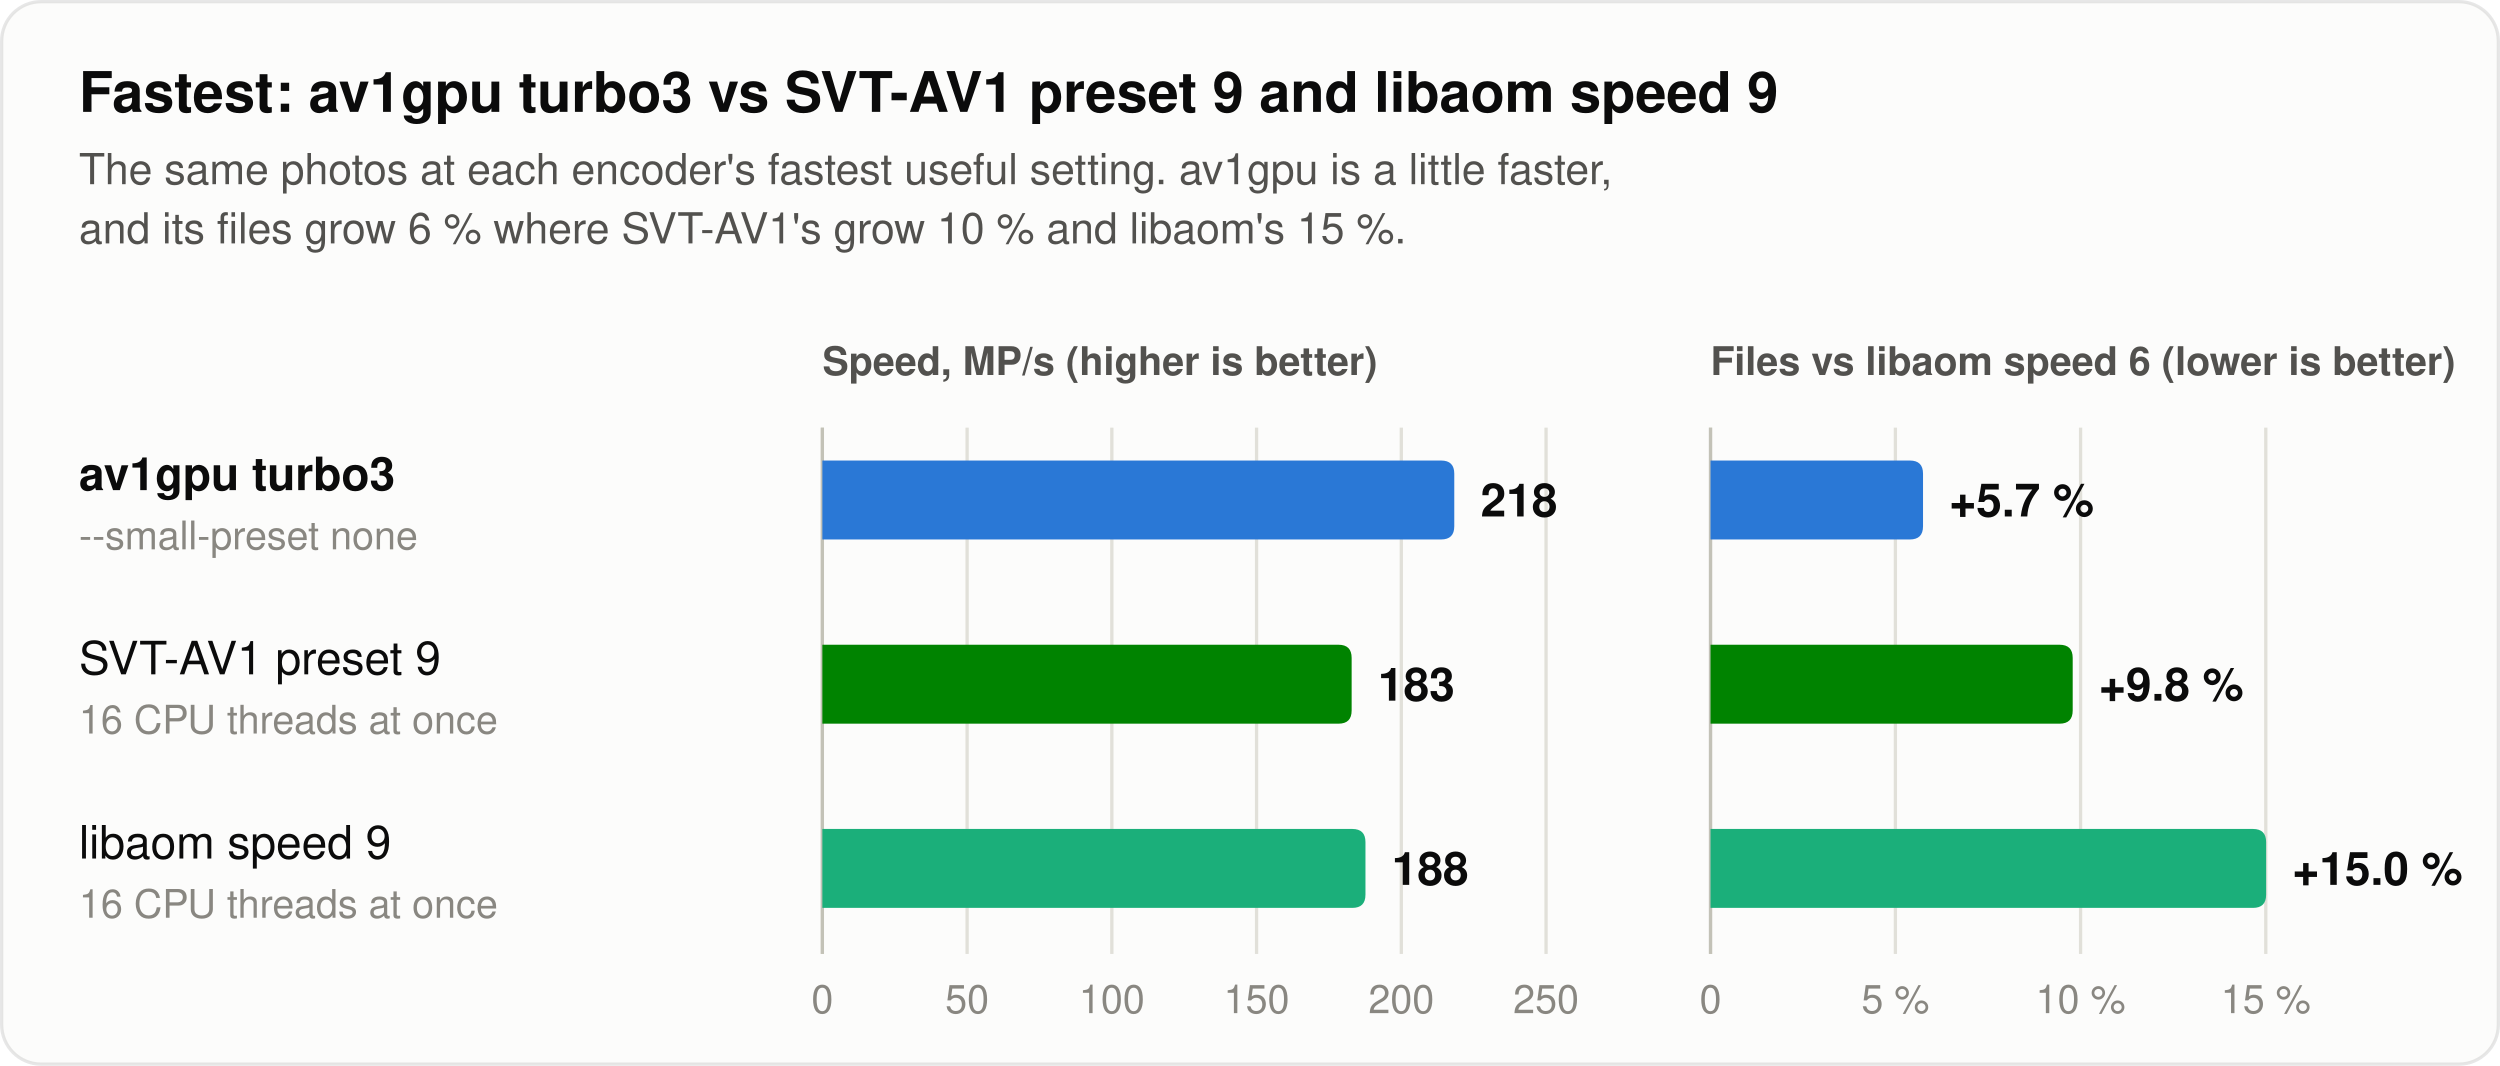
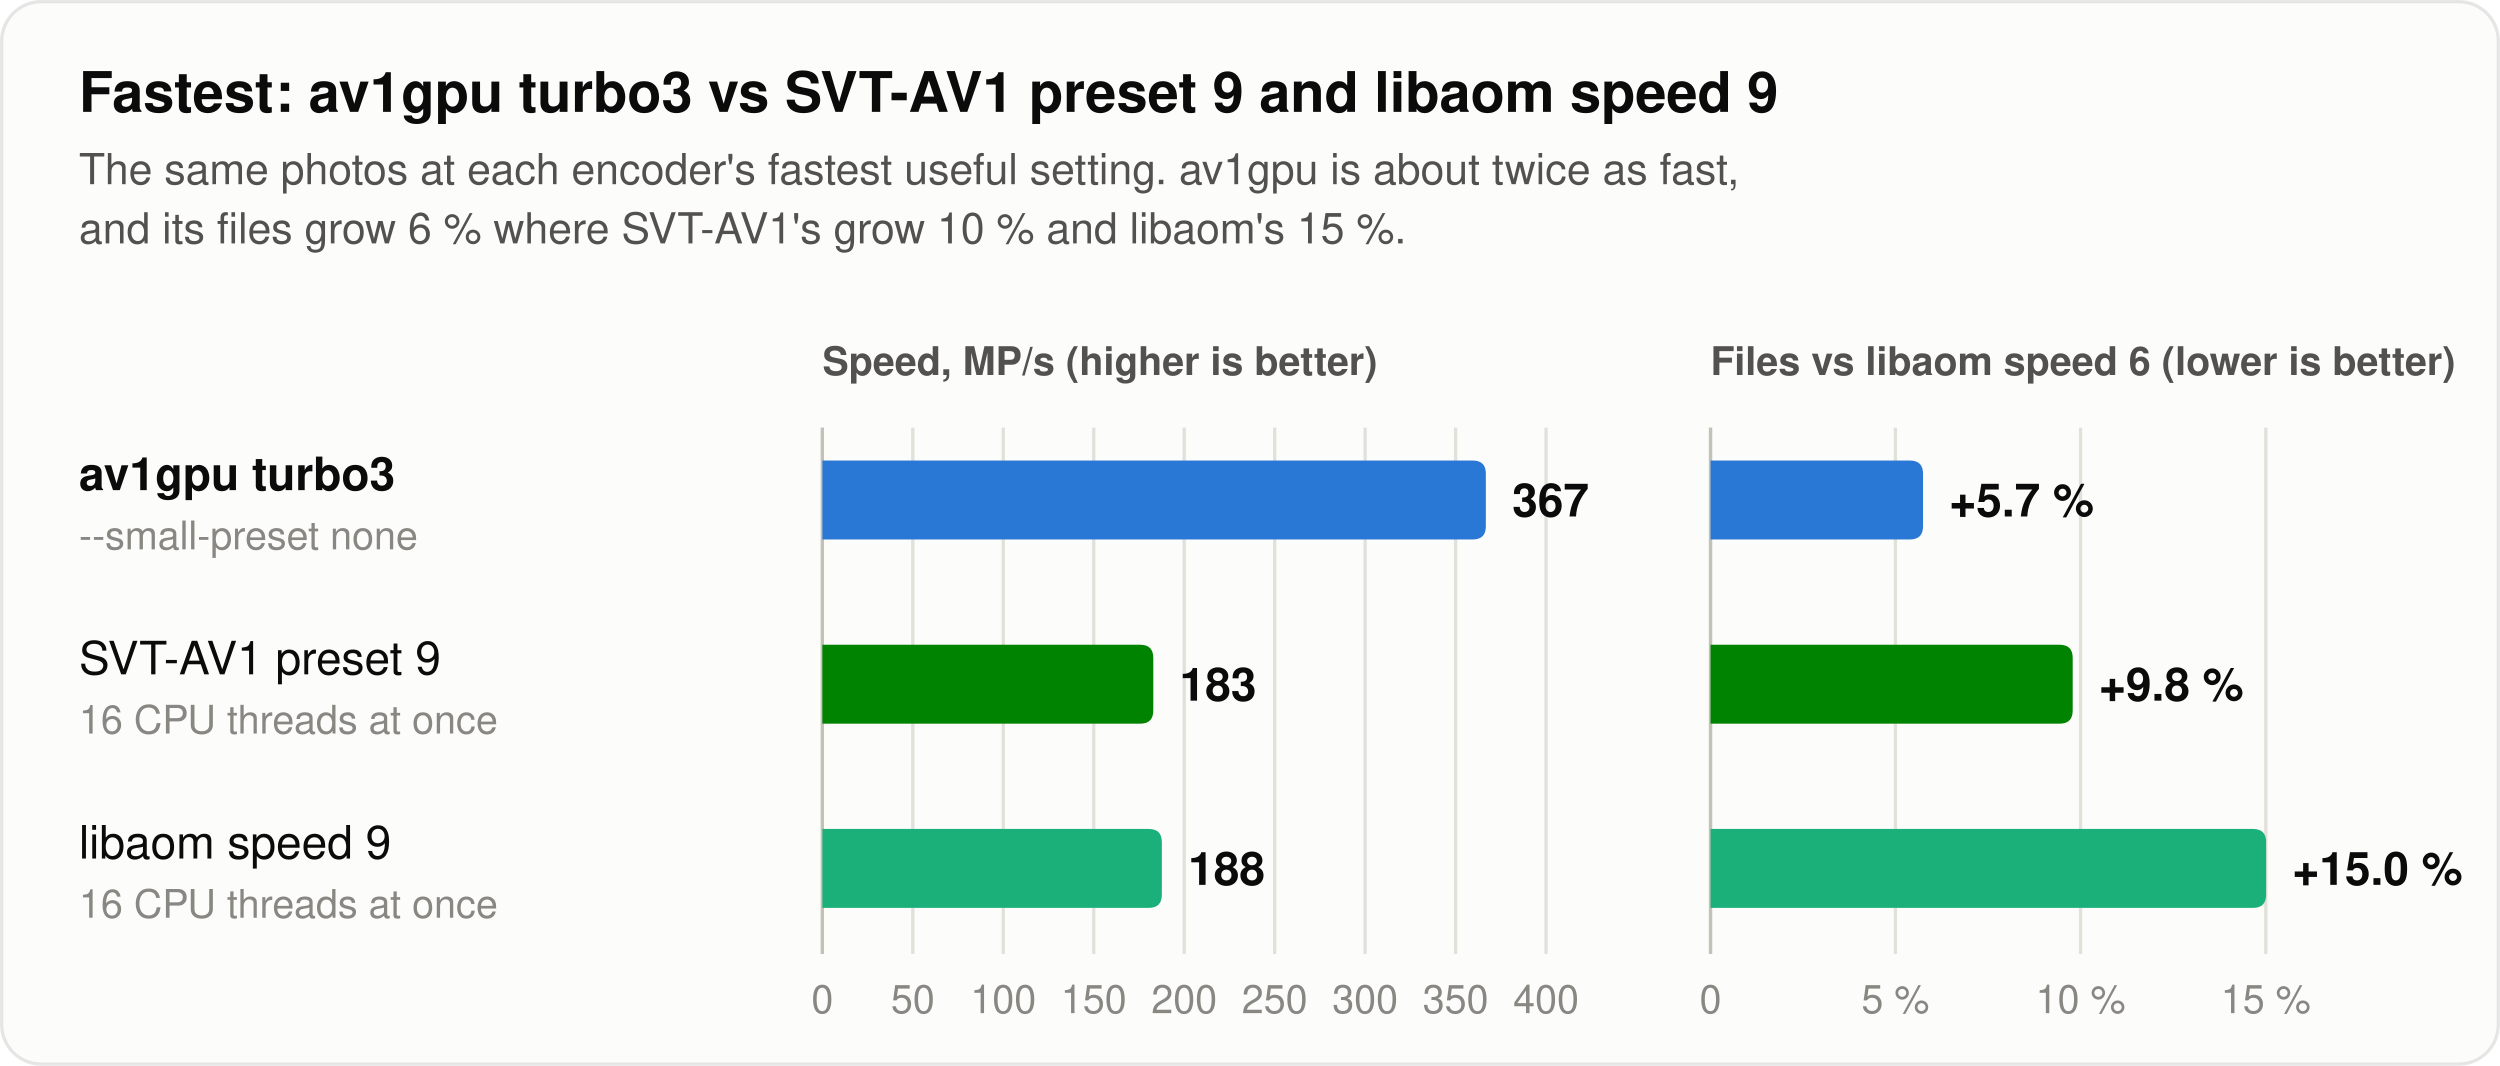
<svg xmlns="http://www.w3.org/2000/svg" width="760" height="324" viewBox="0 0 760 324" font-family="system-ui,-apple-system,'Segoe UI',Helvetica,Arial,sans-serif" role="img" aria-label="Fastest: av1gpu turbo3 vs SVT-AV1 preset 9 and libaom speed 9">
  <rect x="0.5" y="0.5" width="759" height="323" rx="12" fill="#fcfcfb" stroke="rgba(11,11,11,0.10)" />
  <text x="24.0" y="34.0" font-size="17" fill="#0b0b0b" text-anchor="start" font-weight="600">Fastest: av1gpu turbo3 vs SVT-AV1 preset 9 and libaom speed 9</text>
-   <text x="24.0" y="56.0" font-size="13" fill="#52514e" text-anchor="start" font-weight="400">The same photos at each encoder's fastest useful setting. av1gpu is a little faster,</text>
+   <text x="24.0" y="56.0" font-size="13" fill="#52514e" text-anchor="start" font-weight="400">The same photos at each encoder's fastest useful setting. av1gpu is about twice as fast,</text>
  <text x="24.0" y="74.0" font-size="13" fill="#52514e" text-anchor="start" font-weight="400">and its files grow 6 % where SVT-AV1's grow 10 % and libaom's 15 %.</text>
  <text x="250.0" y="114.0" font-size="12" fill="#52514e" text-anchor="start" font-weight="600">Speed, MP/s  (higher is better)</text>
  <line x1="250.0" y1="130.0" x2="250.0" y2="290.0" stroke="#e1e0d9" stroke-width="1" />
  <text x="250.0" y="308.0" font-size="12" fill="#898781" text-anchor="middle" font-weight="400">0</text>
-   <line x1="294.0" y1="130.0" x2="294.0" y2="290.0" stroke="#e1e0d9" stroke-width="1" />
-   <text x="294.0" y="308.0" font-size="12" fill="#898781" text-anchor="middle" font-weight="400">50</text>
-   <line x1="338.0" y1="130.0" x2="338.0" y2="290.0" stroke="#e1e0d9" stroke-width="1" />
-   <text x="338.0" y="308.0" font-size="12" fill="#898781" text-anchor="middle" font-weight="400">100</text>
-   <line x1="382.0" y1="130.0" x2="382.0" y2="290.0" stroke="#e1e0d9" stroke-width="1" />
-   <text x="382.0" y="308.0" font-size="12" fill="#898781" text-anchor="middle" font-weight="400">150</text>
-   <line x1="426.0" y1="130.0" x2="426.0" y2="290.0" stroke="#e1e0d9" stroke-width="1" />
-   <text x="426.0" y="308.0" font-size="12" fill="#898781" text-anchor="middle" font-weight="400">200</text>
+   <line x1="277.5" y1="130.0" x2="277.5" y2="290.0" stroke="#e1e0d9" stroke-width="1" />
+   <text x="277.5" y="308.0" font-size="12" fill="#898781" text-anchor="middle" font-weight="400">50</text>
+   <line x1="305.0" y1="130.0" x2="305.0" y2="290.0" stroke="#e1e0d9" stroke-width="1" />
+   <text x="305.0" y="308.0" font-size="12" fill="#898781" text-anchor="middle" font-weight="400">100</text>
+   <line x1="332.5" y1="130.0" x2="332.5" y2="290.0" stroke="#e1e0d9" stroke-width="1" />
+   <text x="332.5" y="308.0" font-size="12" fill="#898781" text-anchor="middle" font-weight="400">150</text>
+   <line x1="360.0" y1="130.0" x2="360.0" y2="290.0" stroke="#e1e0d9" stroke-width="1" />
+   <text x="360.0" y="308.0" font-size="12" fill="#898781" text-anchor="middle" font-weight="400">200</text>
+   <line x1="387.5" y1="130.0" x2="387.5" y2="290.0" stroke="#e1e0d9" stroke-width="1" />
+   <text x="387.5" y="308.0" font-size="12" fill="#898781" text-anchor="middle" font-weight="400">250</text>
+   <line x1="415.0" y1="130.0" x2="415.0" y2="290.0" stroke="#e1e0d9" stroke-width="1" />
+   <text x="415.0" y="308.0" font-size="12" fill="#898781" text-anchor="middle" font-weight="400">300</text>
+   <line x1="442.5" y1="130.0" x2="442.5" y2="290.0" stroke="#e1e0d9" stroke-width="1" />
+   <text x="442.5" y="308.0" font-size="12" fill="#898781" text-anchor="middle" font-weight="400">350</text>
  <line x1="470.0" y1="130.0" x2="470.0" y2="290.0" stroke="#e1e0d9" stroke-width="1" />
-   <text x="470.0" y="308.0" font-size="12" fill="#898781" text-anchor="middle" font-weight="400">250</text>
+   <text x="470.0" y="308.0" font-size="12" fill="#898781" text-anchor="middle" font-weight="400">400</text>
  <line x1="250.0" y1="130.0" x2="250.0" y2="290.0" stroke="#c3c2b7" stroke-width="1" />
  <text x="520.0" y="114.0" font-size="12" fill="#52514e" text-anchor="start" font-weight="600">Files vs libaom speed 6  (lower is better)</text>
  <line x1="520.0" y1="130.0" x2="520.0" y2="290.0" stroke="#e1e0d9" stroke-width="1" />
  <text x="520.0" y="308.0" font-size="12" fill="#898781" text-anchor="middle" font-weight="400">0</text>
  <line x1="576.2" y1="130.0" x2="576.2" y2="290.0" stroke="#e1e0d9" stroke-width="1" />
  <text x="576.2" y="308.0" font-size="12" fill="#898781" text-anchor="middle" font-weight="400">5 %</text>
  <line x1="632.5" y1="130.0" x2="632.5" y2="290.0" stroke="#e1e0d9" stroke-width="1" />
  <text x="632.5" y="308.0" font-size="12" fill="#898781" text-anchor="middle" font-weight="400">10 %</text>
  <line x1="688.8" y1="130.0" x2="688.8" y2="290.0" stroke="#e1e0d9" stroke-width="1" />
  <text x="688.8" y="308.0" font-size="12" fill="#898781" text-anchor="middle" font-weight="400">15 %</text>
  <line x1="520.0" y1="130.0" x2="520.0" y2="290.0" stroke="#c3c2b7" stroke-width="1" />
  <text x="24.0" y="149.0" font-size="14" fill="#0b0b0b" text-anchor="start" font-weight="600">av1gpu turbo3</text>
  <text x="24.0" y="167.0" font-size="12" fill="#898781" text-anchor="start" font-weight="400">--small-preset none</text>
-   <path d="M250.0,140.0 H438.1 Q442.1,140.0 442.1,144.0 V160.0 Q442.1,164.0 438.1,164.0 H250.0 Z" fill="#2a78d6" />
-   <text x="450.1" y="157.0" font-size="14" fill="#0b0b0b" text-anchor="start" font-weight="600">218</text>
+   <path d="M250.0,140.0 H447.7 Q451.7,140.0 451.7,144.0 V160.0 Q451.7,164.0 447.7,164.0 H250.0 Z" fill="#2a78d6" />
+   <text x="459.7" y="157.0" font-size="14" fill="#0b0b0b" text-anchor="start" font-weight="600">367</text>
  <path d="M520.0,140.0 H580.6 Q584.6,140.0 584.6,144.0 V160.0 Q584.6,164.0 580.6,164.0 H520.0 Z" fill="#2a78d6" />
  <text x="592.6" y="157.0" font-size="14" fill="#0b0b0b" text-anchor="start" font-weight="600">+5.7 %</text>
  <text x="24.0" y="205.0" font-size="14" fill="#0b0b0b" text-anchor="start" font-weight="400">SVT-AV1 preset 9</text>
  <text x="24.0" y="223.0" font-size="12" fill="#898781" text-anchor="start" font-weight="400">16 CPU threads at once</text>
-   <path d="M250.0,196.0 H406.9 Q410.9,196.0 410.9,200.0 V216.0 Q410.9,220.0 406.9,220.0 H250.0 Z" fill="#008300" />
-   <text x="418.9" y="213.0" font-size="14" fill="#0b0b0b" text-anchor="start" font-weight="600">183</text>
+   <path d="M250.0,196.0 H346.6 Q350.6,196.0 350.6,200.0 V216.0 Q350.6,220.0 346.6,220.0 H250.0 Z" fill="#008300" />
+   <text x="358.6" y="213.0" font-size="14" fill="#0b0b0b" text-anchor="start" font-weight="600">183</text>
  <path d="M520.0,196.0 H626.1 Q630.1,196.0 630.1,200.0 V216.0 Q630.1,220.0 626.1,220.0 H520.0 Z" fill="#008300" />
  <text x="638.1" y="213.0" font-size="14" fill="#0b0b0b" text-anchor="start" font-weight="600">+9.8 %</text>
  <text x="24.0" y="261.0" font-size="14" fill="#0b0b0b" text-anchor="start" font-weight="400">libaom speed 9</text>
  <text x="24.0" y="279.0" font-size="12" fill="#898781" text-anchor="start" font-weight="400">16 CPU threads at once</text>
-   <path d="M250.0,252.0 H411.1 Q415.1,252.0 415.1,256.0 V272.0 Q415.1,276.0 411.1,276.0 H250.0 Z" fill="#1baf7a" />
-   <text x="423.1" y="269.0" font-size="14" fill="#0b0b0b" text-anchor="start" font-weight="600">188</text>
+   <path d="M250.0,252.0 H349.2 Q353.2,252.0 353.2,256.0 V272.0 Q353.2,276.0 349.2,276.0 H250.0 Z" fill="#1baf7a" />
+   <text x="361.2" y="269.0" font-size="14" fill="#0b0b0b" text-anchor="start" font-weight="600">188</text>
  <path d="M520.0,252.0 H684.9 Q688.9,252.0 688.9,256.0 V272.0 Q688.9,276.0 684.9,276.0 H520.0 Z" fill="#1baf7a" />
  <text x="696.9" y="269.0" font-size="14" fill="#0b0b0b" text-anchor="start" font-weight="600">+15.0 %</text>
</svg>
